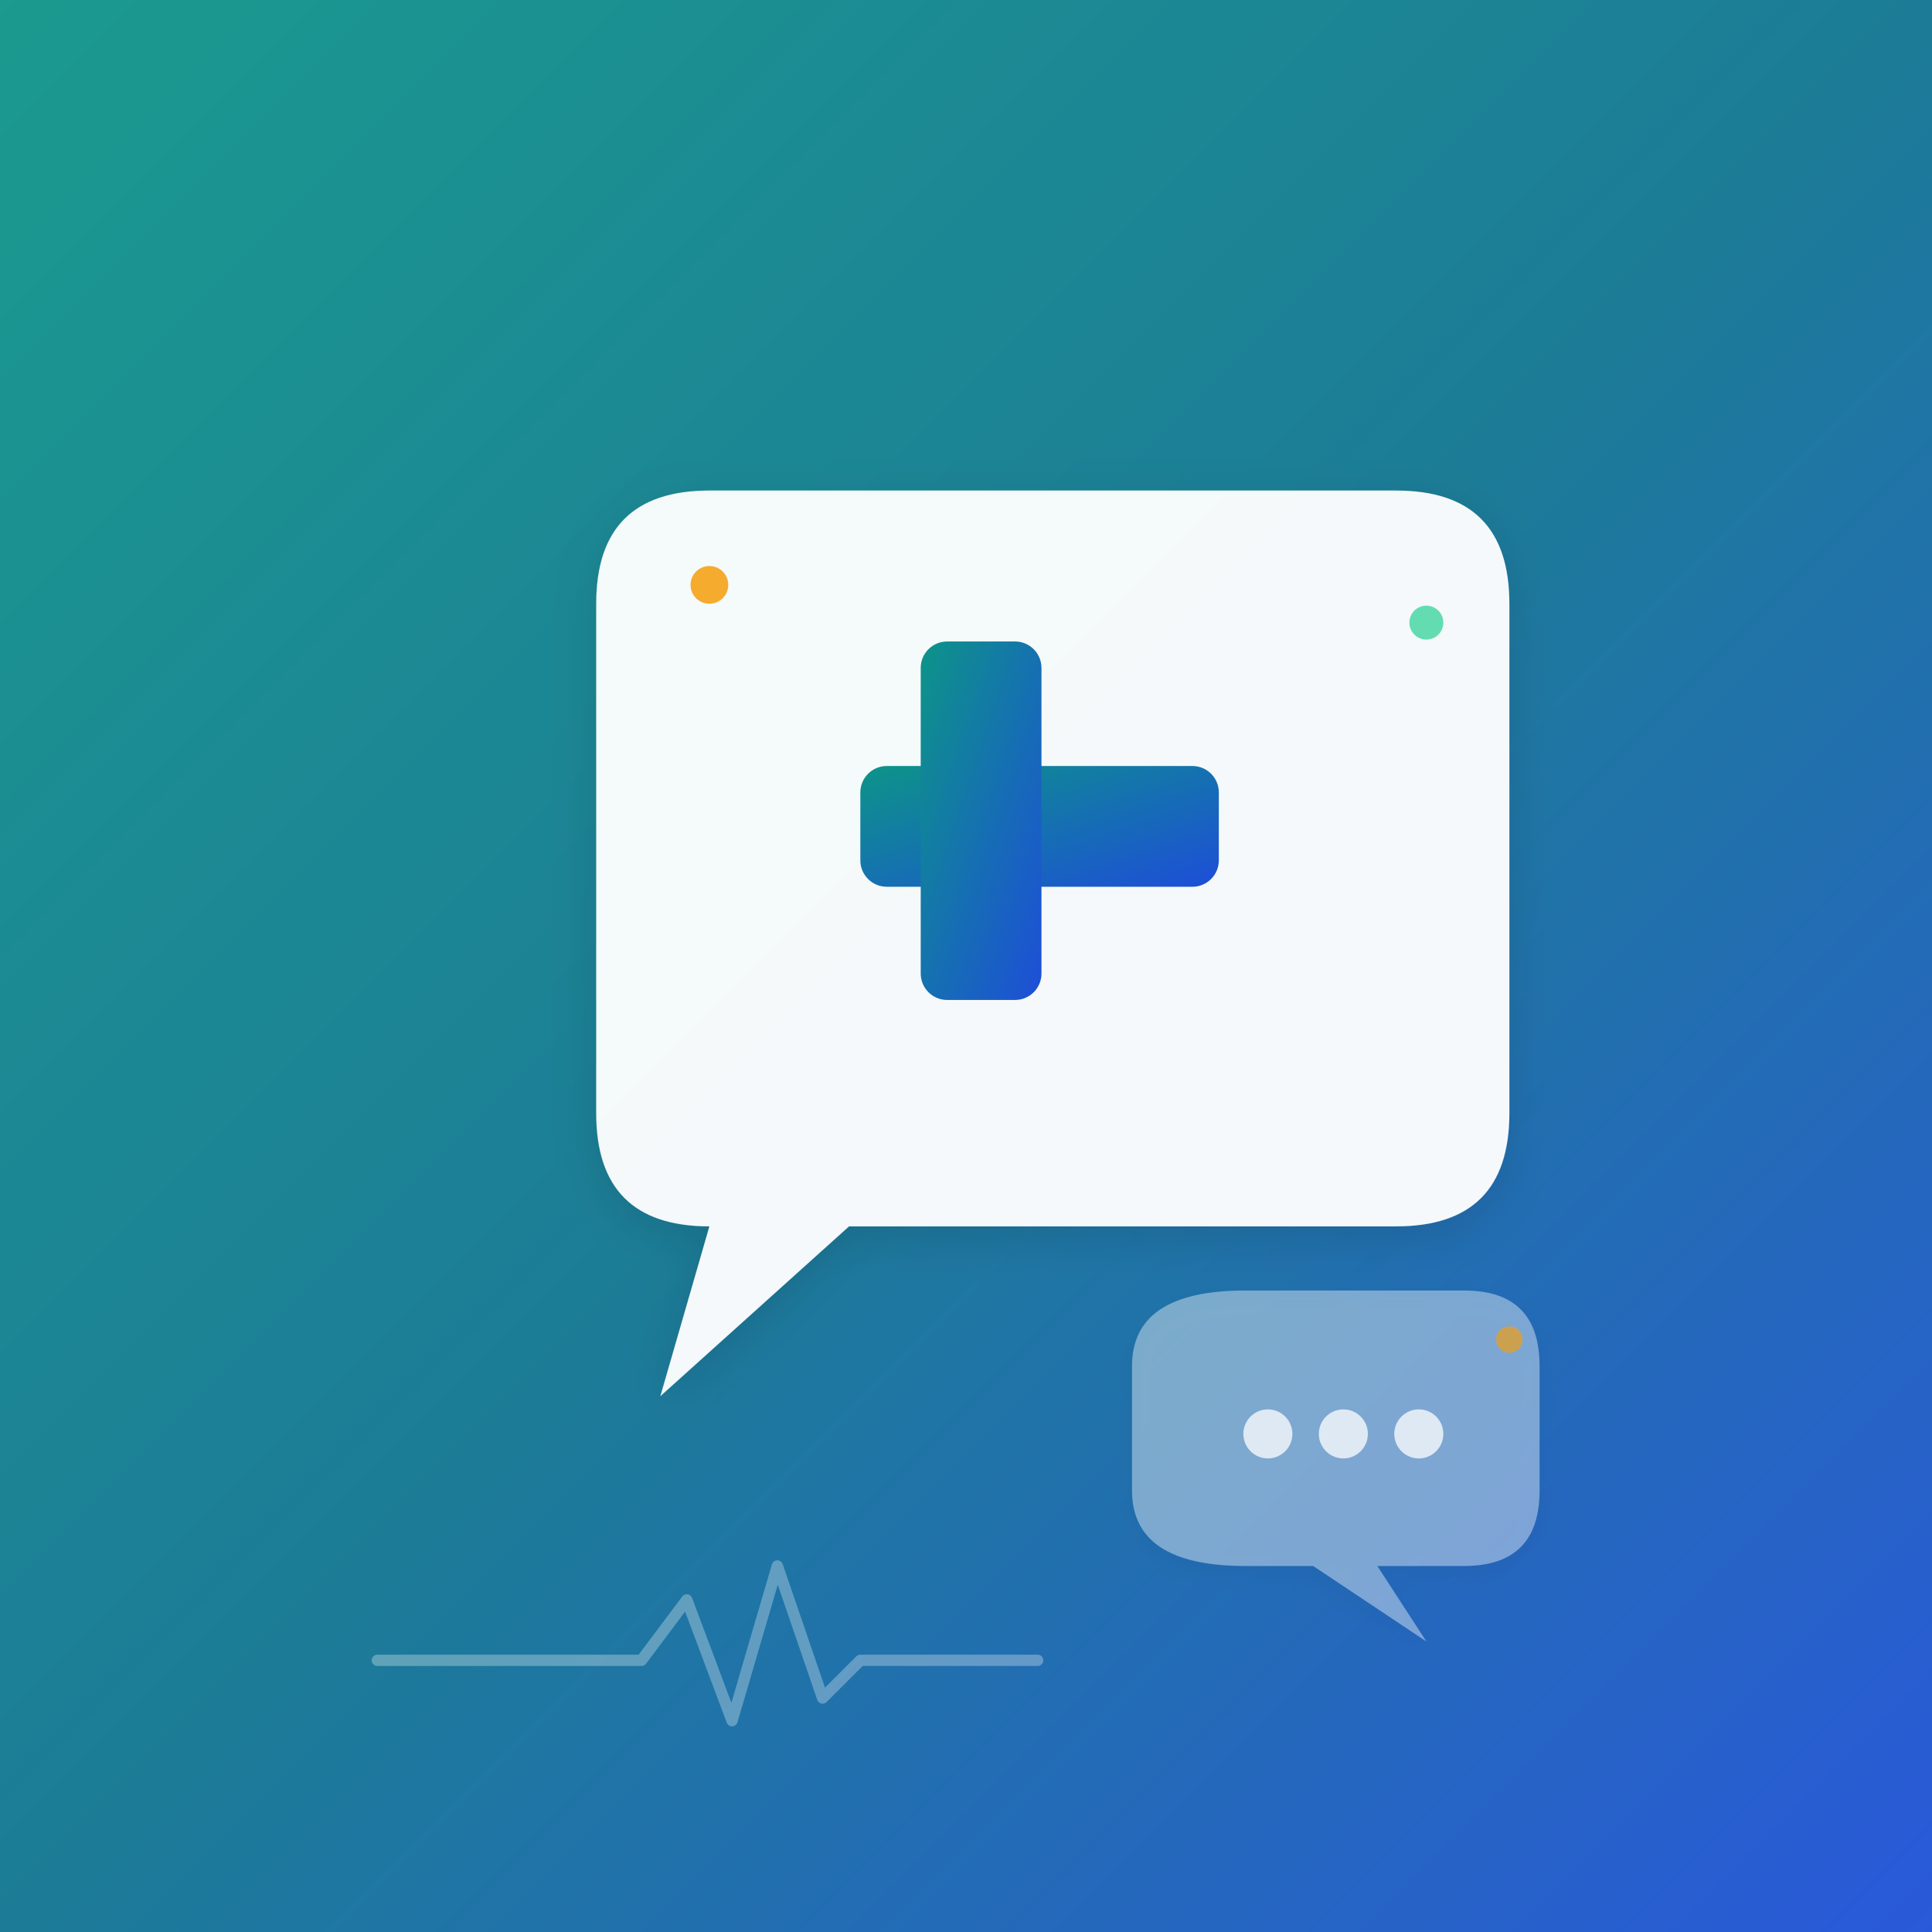
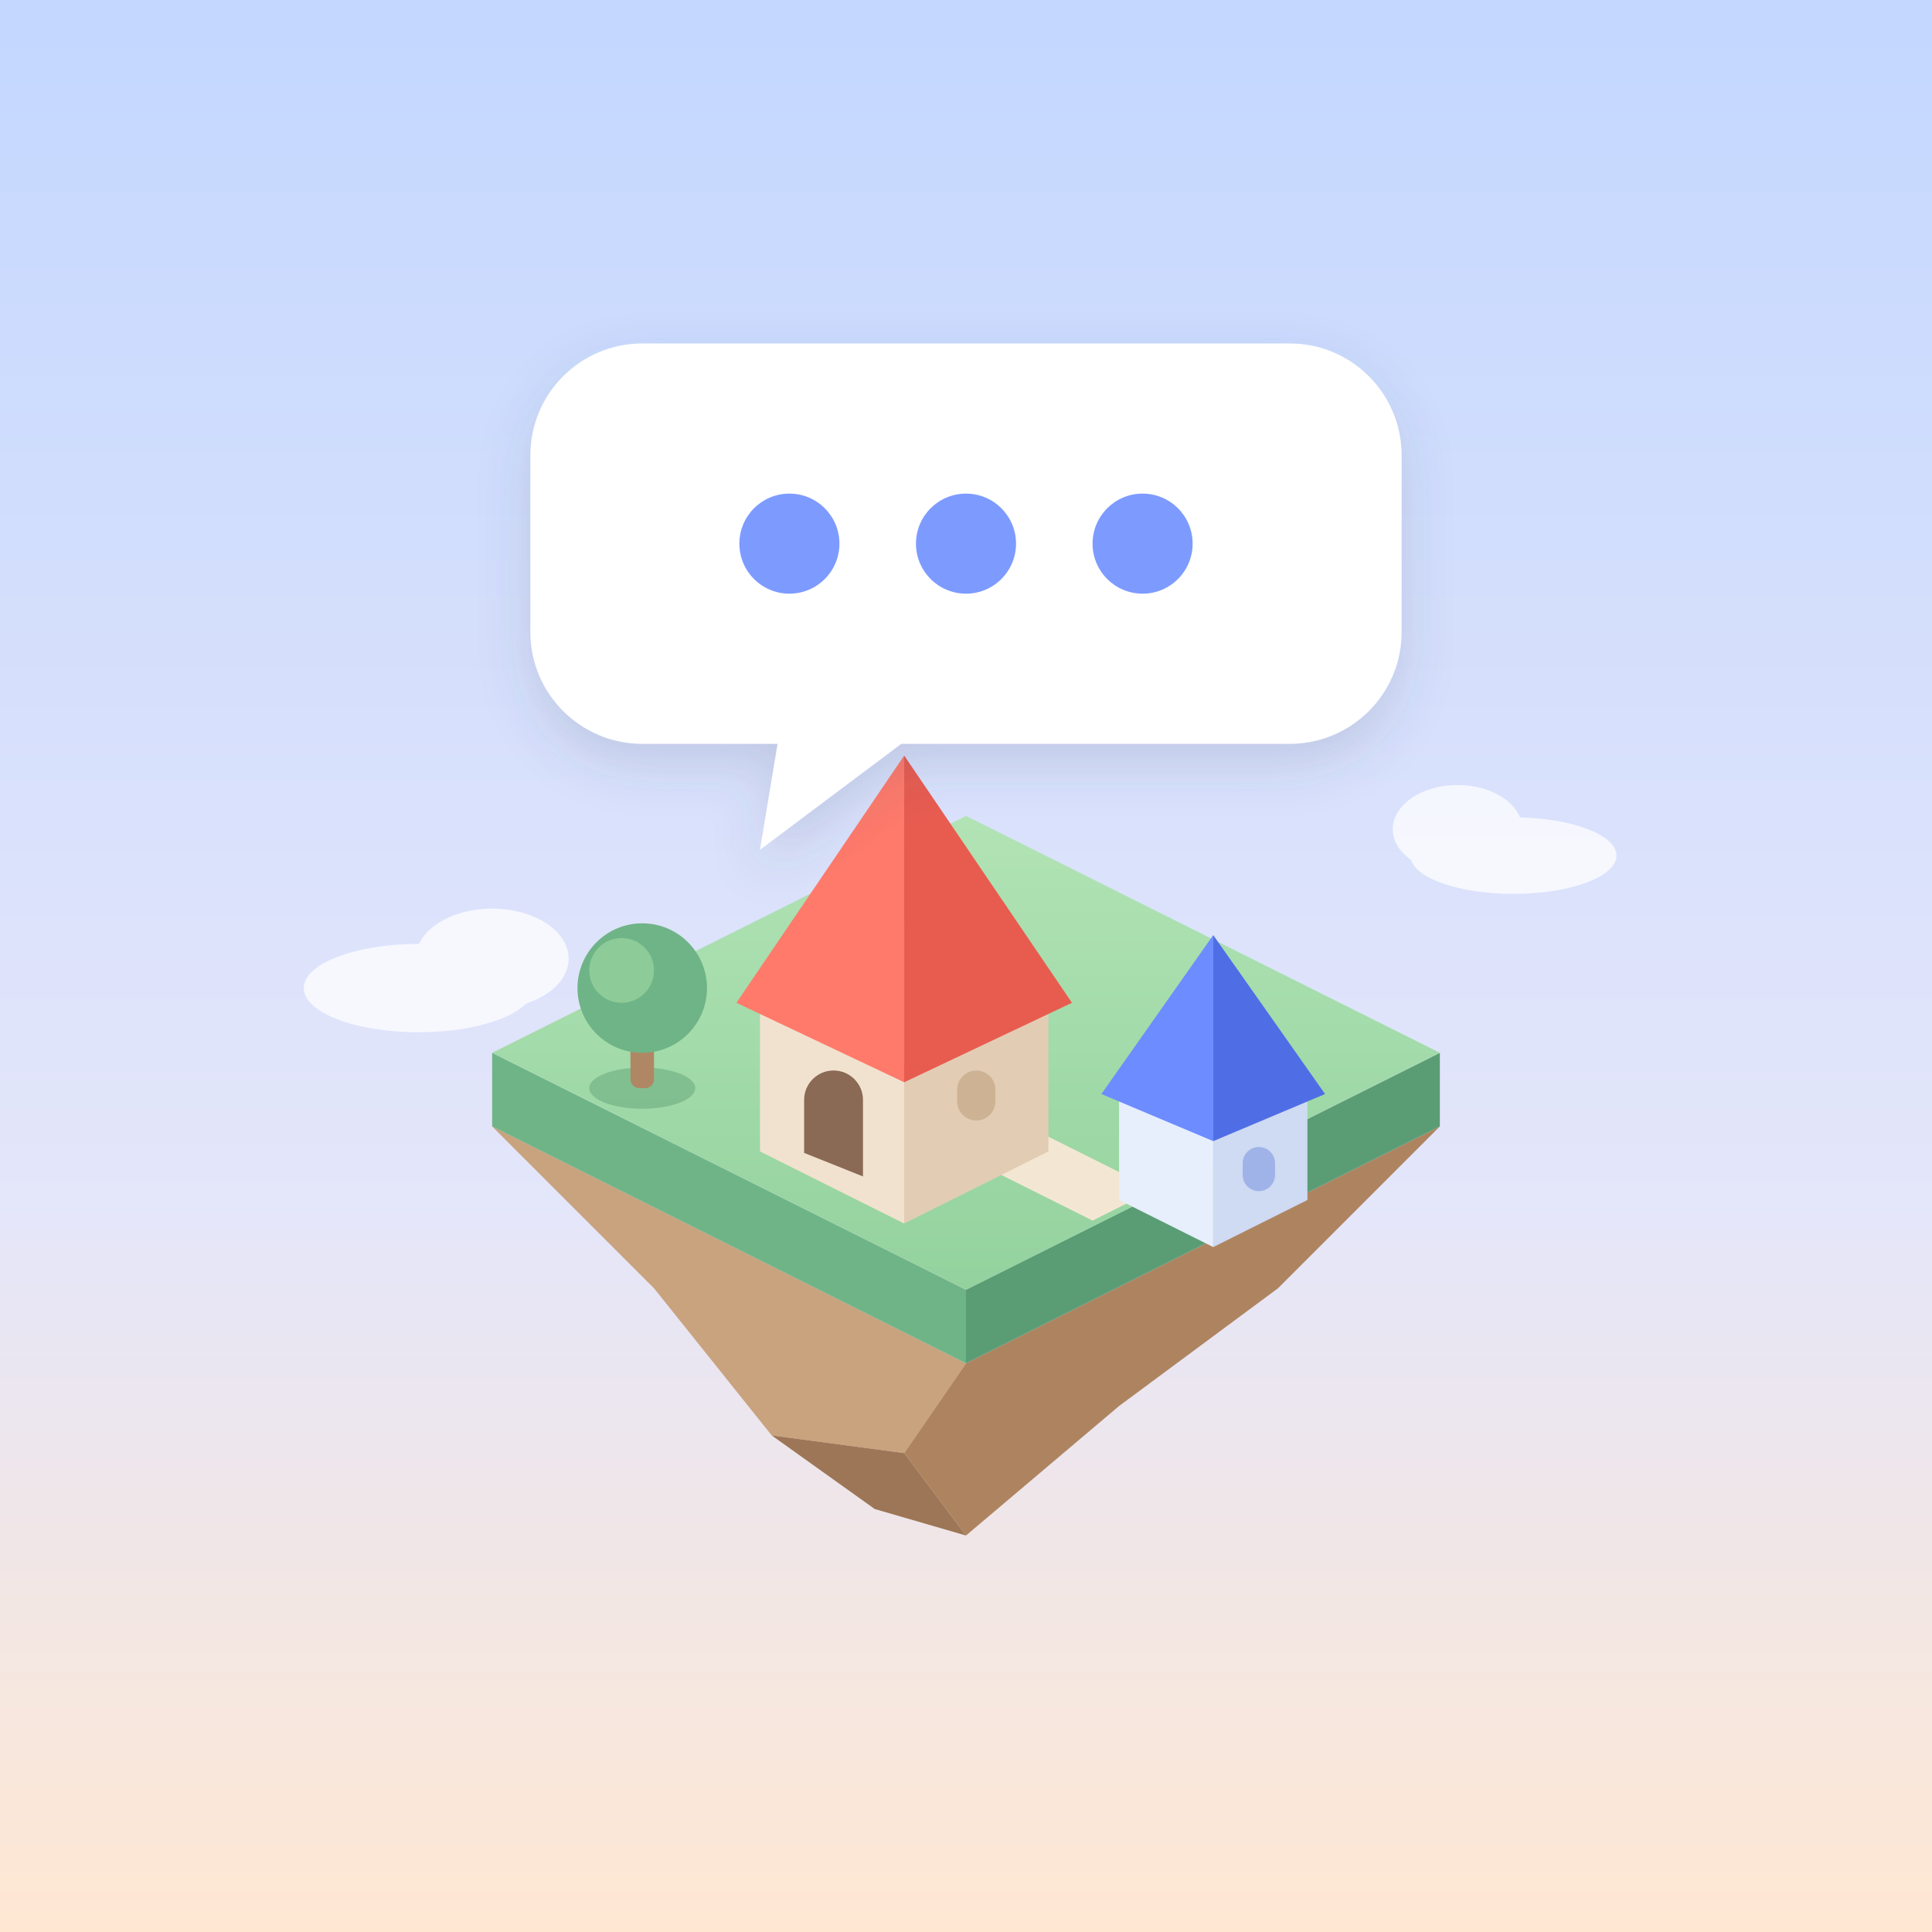
- <svg xmlns="http://www.w3.org/2000/svg" viewBox="0 0 512 512">
+ <svg xmlns="http://www.w3.org/2000/svg" viewBox="0 0 1024 1024" width="1024" height="1024">
  <defs>
-     <linearGradient id="bgGrad" x1="0%" y1="0%" x2="100%" y2="100%">
-       <stop offset="0%" stop-color="#0D9488" />
-       <stop offset="50%" stop-color="#0E7490" />
-       <stop offset="100%" stop-color="#1D4ED8" />
+     <linearGradient id="sky" x1="0" y1="0" x2="0" y2="1">
+       <stop offset="0" stop-color="#C3D7FF" />
+       <stop offset="0.62" stop-color="#E4E6FA" />
+       <stop offset="1" stop-color="#FFE7D2" />
    </linearGradient>
-     <linearGradient id="crossGrad" x1="0%" y1="0%" x2="100%" y2="100%">
-       <stop offset="0%" stop-color="#0D9488" />
-       <stop offset="100%" stop-color="#1D4ED8" />
+     <linearGradient id="grass" x1="0" y1="0" x2="0" y2="1">
+       <stop offset="0" stop-color="#B2E3B5" />
+       <stop offset="1" stop-color="#93D29E" />
    </linearGradient>
-     <filter id="shadow" x="-5%" y="-5%" width="115%" height="120%">
-       <feDropShadow dx="0" dy="3" stdDeviation="6" flood-color="#000" flood-opacity="0.12" />
-     </filter>
-     <filter id="shadowSm" x="-5%" y="-5%" width="115%" height="120%">
-       <feDropShadow dx="0" dy="2" stdDeviation="3" flood-color="#000" flood-opacity="0.1" />
+     <filter id="soft" x="-20%" y="-20%" width="140%" height="150%">
+       <feDropShadow dx="0" dy="14" stdDeviation="18" flood-color="#3B4A6B" flood-opacity="0.16" />
    </filter>
  </defs>
-   <rect x="0" y="0" width="512" height="512" fill="url(#bgGrad)" />
-   <rect x="0" y="0" width="512" height="512" fill="white" opacity="0.06" />
-   <g filter="url(#shadow)">
-     <path d="       M 150,130       H 370       Q 400,130 400,160       V 295       Q 400,325 370,325       H 225       L 175,370       L 188,325       Q 158,325 158,295       V 160       Q 158,130 188,130       Z     " fill="white" opacity="0.95" />
+   <rect width="1024" height="1024" fill="url(#sky)" />
+   <g transform="translate(512 512) scale(0.78) translate(-512 -545)">
+     <g fill="#FFFFFF" opacity="0.75">
+       <ellipse cx="140" cy="560" rx="78" ry="30" />
+       <ellipse cx="190" cy="540" rx="52" ry="34" />
+       <ellipse cx="884" cy="470" rx="70" ry="26" />
+       <ellipse cx="846" cy="452" rx="44" ry="30" />
+     </g>
+     <g id="island" transform="translate(0 -36)">
+       <polygon points="190,690 512,851 470,912 380,900 300,800" fill="#C9A27E" />
+       <polygon points="512,851 834,690 724,800 616,880 512,968 470,912" fill="#AE8460" />
+       <polygon points="380,900 470,912 512,968 450,950" fill="#9C7656" />
+       <polygon points="190,640 512,801 512,851 190,690" fill="#6FB487" />
+       <polygon points="512,801 834,640 834,690 512,851" fill="#5A9D74" />
+       <polygon points="512,479 834,640 512,801 190,640" fill="url(#grass)" />
+       <polygon points="470,690 512,669 640,733 598,754" fill="#F3E7D3" />
+       <ellipse cx="292" cy="664" rx="36" ry="14" fill="#5A9D74" opacity="0.45" />
+       <rect x="284" y="618" width="16" height="46" rx="6" fill="#B08764" />
+       <circle cx="292" cy="596" r="44" fill="#6FB487" />
+       <circle cx="278" cy="584" r="22" fill="#8DCB98" />
+       <g>
+         <polygon points="616,664 680,632 744,664 680,696" fill="#E7EEFC" />
+         <polygon points="616,664 680,696 680,772 616,740" fill="#E7EEFC" />
+         <polygon points="680,696 744,664 744,740 680,772" fill="#CFDAF3" />
+         <polygon points="604,668 680,560 680,700" fill="#6C8CFF" />
+         <polygon points="680,560 756,668 680,700" fill="#4F6EE6" />
+         <rect x="700" y="704" width="22" height="30" rx="11" fill="#9FB3E8" />
+       </g>
+       <g>
+         <polygon points="372,600 470,551 568,600 470,649" fill="#FFF8EE" />
+         <polygon points="372,600 470,649 470,756 372,707" fill="#F1E2CF" />
+         <polygon points="470,649 568,600 568,707 470,756" fill="#E2CDB4" />
+         <polygon points="356,606 470,438 470,660" fill="#FF7A6B" />
+         <polygon points="470,438 584,606 470,660" fill="#E85C50" />
+         <path d="M402 708 v-36 a20 20 0 0 1 40 0 v52 z" fill="#8A6A55" />
+         <rect x="506" y="652" width="26" height="34" rx="13" fill="#CDB394" />
+       </g>
+     </g>
+     <g filter="url(#soft)">
+       <path d="M292 122 H732 a76 76 0 0 1 76 76 V318 a76 76 0 0 1 -76 76 H468 L372 466 L384 394 H292 a76 76 0 0 1 -76 -76 V198 a76 76 0 0 1 76 -76 z" fill="#FFFFFF" />
+     </g>
+     <g fill="#7D9BFF">
+       <circle cx="392" cy="258" r="34" />
+       <circle cx="512" cy="258" r="34" />
+       <circle cx="632" cy="258" r="34" />
+     </g>
  </g>
-   <g>
-     <rect x="228" y="203" width="95" height="32" rx="7" fill="url(#crossGrad)" />
-     <rect x="244" y="170" width="32" height="95" rx="7" fill="url(#crossGrad)" />
-   </g>
-   <g filter="url(#shadowSm)">
-     <path d="       M 300,342       H 388       Q 408,342 408,362       V 395       Q 408,415 388,415       H 365       L 378,435       L 348,415       H 330       Q 300,415 300,395       V 362       Q 300,342 330,342       Z     " fill="white" opacity="0.4" />
-   </g>
-   <circle cx="336" cy="380" r="6.5" fill="white" opacity="0.75" />
-   <circle cx="356" cy="380" r="6.5" fill="white" opacity="0.75" />
-   <circle cx="376" cy="380" r="6.5" fill="white" opacity="0.75" />
-   <polyline points="100,440 150,440 170,440 182,424 194,456 206,415 218,450 228,440 275,440" stroke="white" stroke-width="3" fill="none" opacity="0.3" stroke-linecap="round" stroke-linejoin="round" />
-   <circle cx="188" cy="155" r="5" fill="#F59E0B" opacity="0.85" />
-   <circle cx="378" cy="165" r="4.5" fill="#34D399" opacity="0.75" />
-   <circle cx="400" cy="355" r="3.5" fill="#F59E0B" opacity="0.65" />
</svg>
